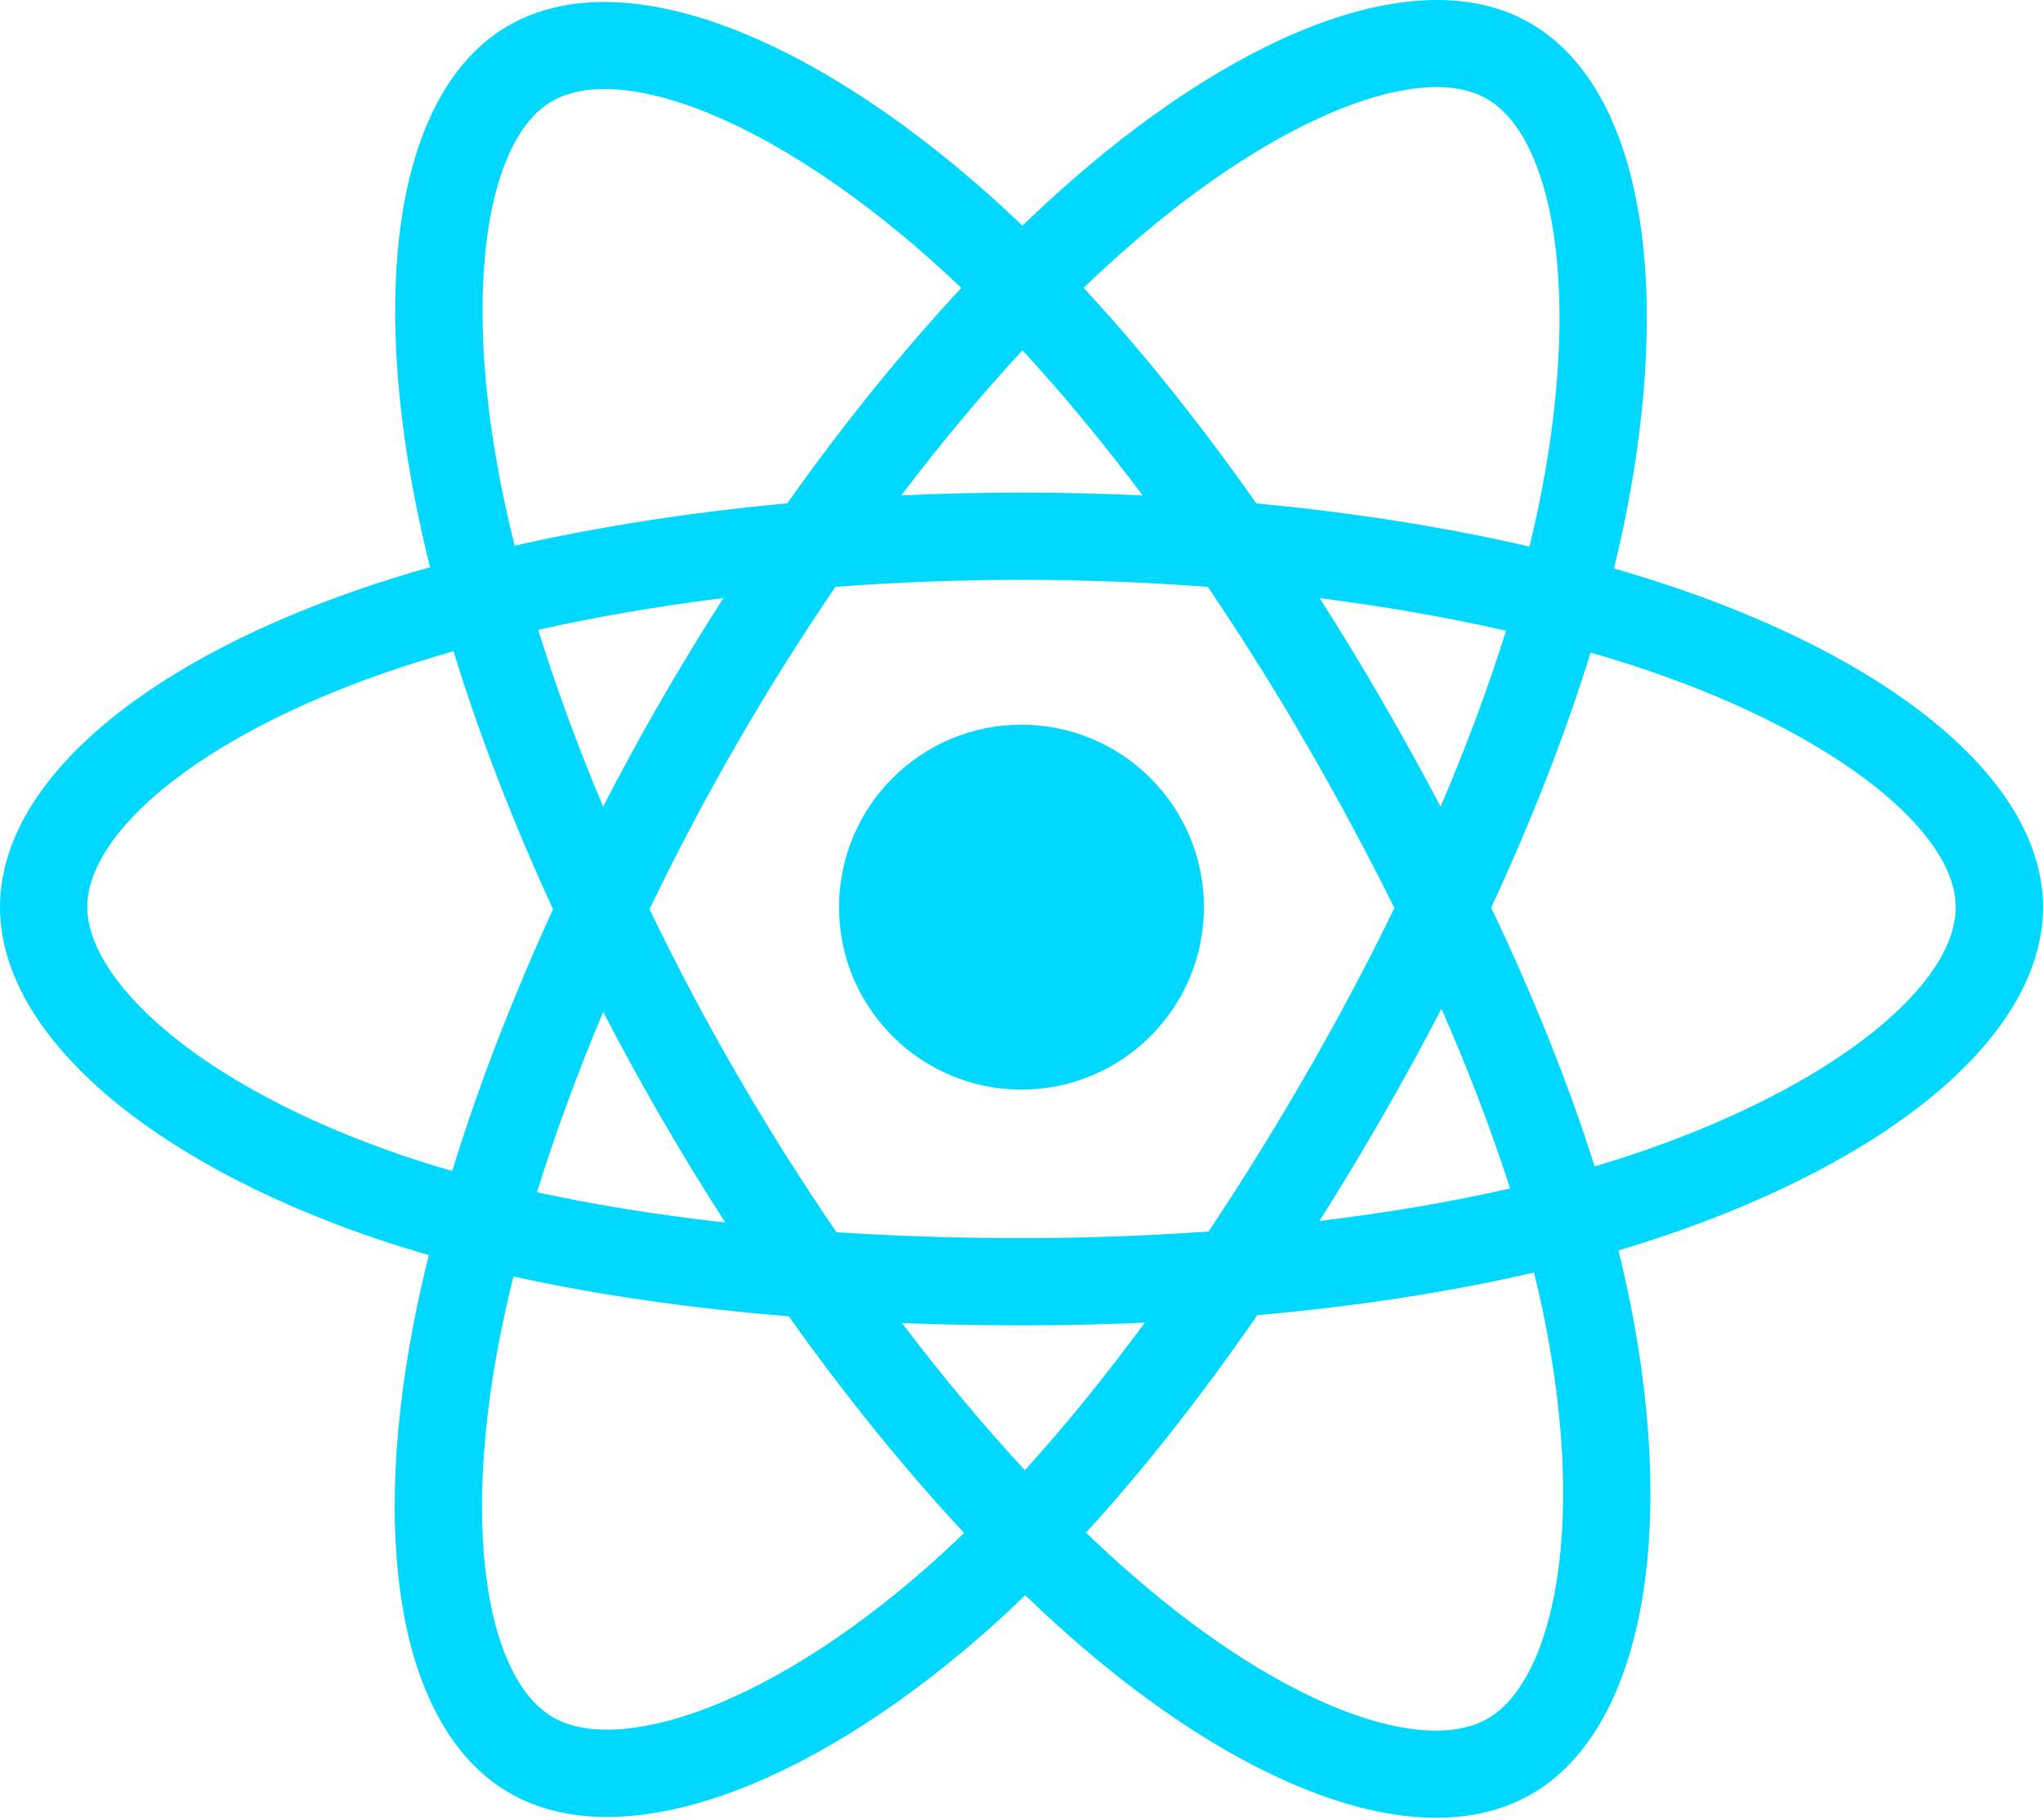
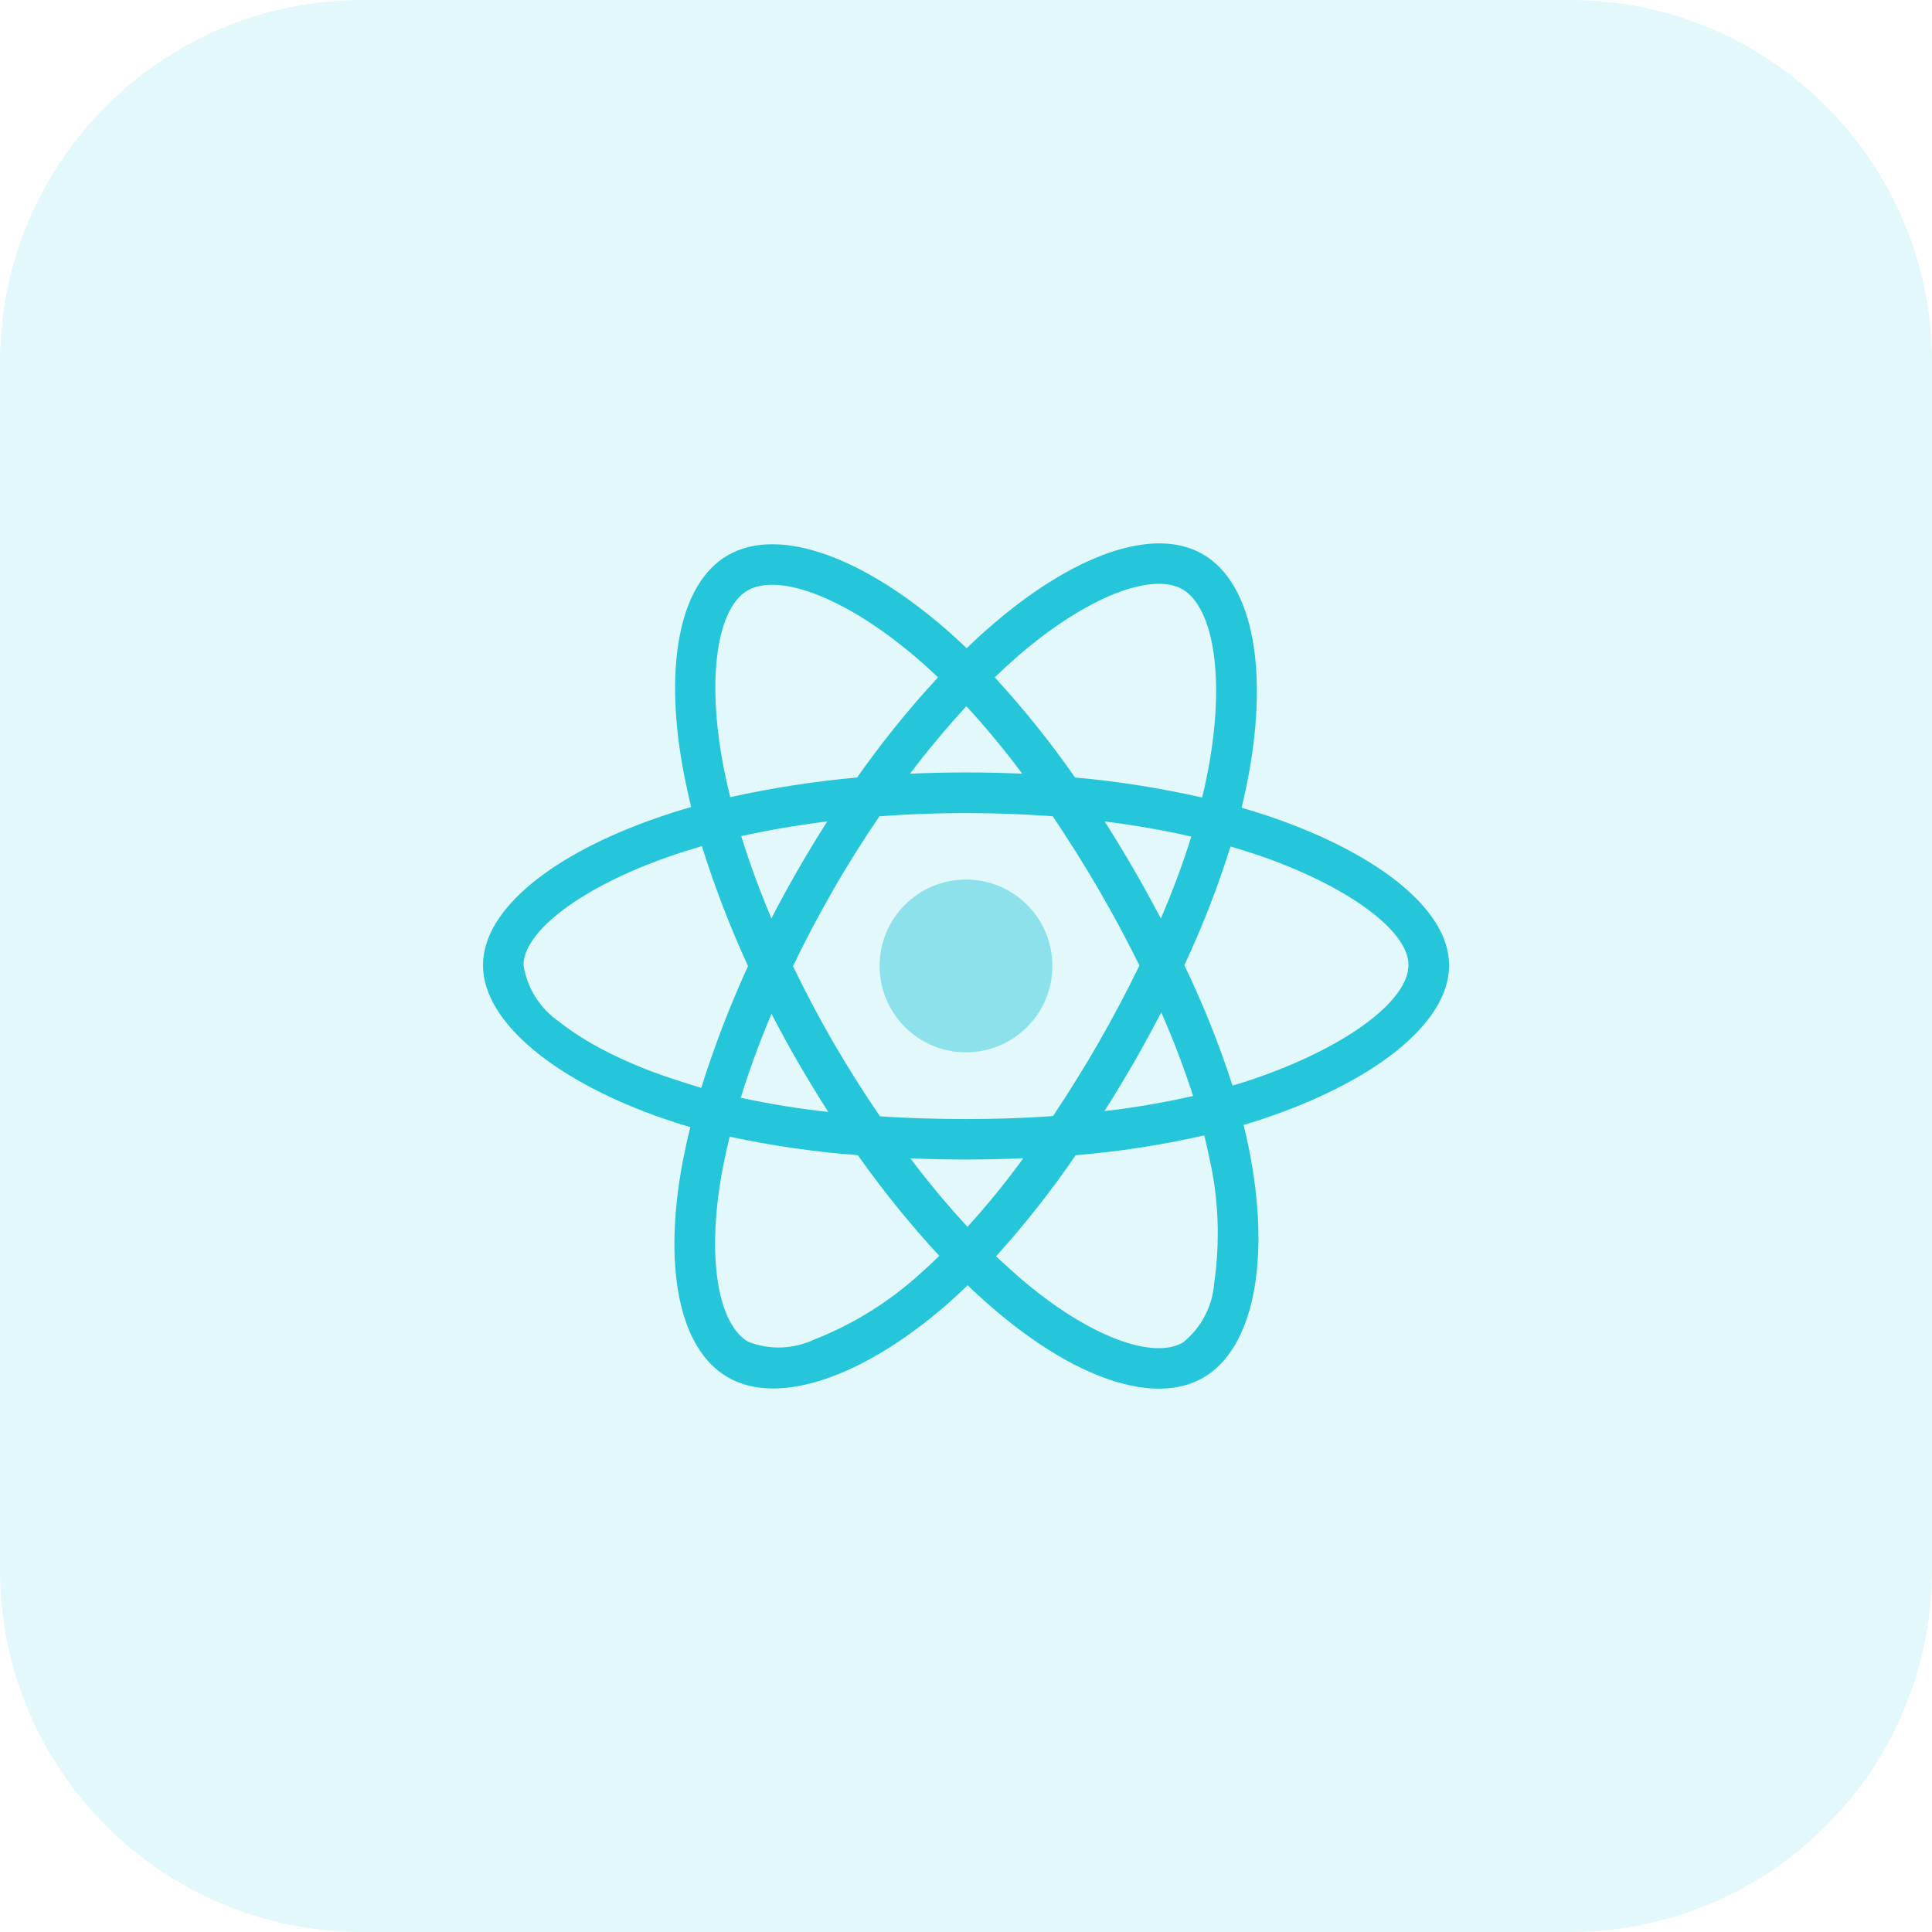
- <svg xmlns="http://www.w3.org/2000/svg" aria-hidden="true" role="img" class="iconify iconify--logos" width="35.93" height="32" preserveAspectRatio="xMidYMid meet" viewBox="0 0 256 228">
-   <path fill="#00D8FF" d="M210.483 73.824a171.49 171.49 0 0 0-8.24-2.597c.465-1.9.893-3.777 1.273-5.621c6.238-30.281 2.16-54.676-11.769-62.708c-13.355-7.7-35.196.329-57.254 19.526a171.23 171.23 0 0 0-6.375 5.848a155.866 155.866 0 0 0-4.241-3.917C100.759 3.829 77.587-4.822 63.673 3.233C50.33 10.957 46.379 33.89 51.995 62.588a170.974 170.974 0 0 0 1.892 8.48c-3.28.932-6.445 1.924-9.474 2.98C17.309 83.498 0 98.307 0 113.668c0 15.865 18.582 31.778 46.812 41.427a145.52 145.52 0 0 0 6.921 2.165a167.467 167.467 0 0 0-2.01 9.138c-5.354 28.2-1.173 50.591 12.134 58.266c13.744 7.926 36.812-.22 59.273-19.855a145.567 145.567 0 0 0 5.342-4.923a168.064 168.064 0 0 0 6.92 6.314c21.758 18.722 43.246 26.282 56.54 18.586c13.731-7.949 18.194-32.003 12.4-61.268a145.016 145.016 0 0 0-1.535-6.842c1.62-.48 3.21-.974 4.76-1.488c29.348-9.723 48.443-25.443 48.443-41.52c0-15.417-17.868-30.326-45.517-39.844Zm-6.365 70.984c-1.4.463-2.836.91-4.3 1.345c-3.24-10.257-7.612-21.163-12.963-32.432c5.106-11 9.31-21.767 12.459-31.957c2.619.758 5.16 1.557 7.61 2.4c23.69 8.156 38.14 20.213 38.14 29.504c0 9.896-15.606 22.743-40.946 31.14Zm-10.514 20.834c2.562 12.94 2.927 24.64 1.23 33.787c-1.524 8.219-4.59 13.698-8.382 15.893c-8.067 4.67-25.32-1.4-43.927-17.412a156.726 156.726 0 0 1-6.437-5.87c7.214-7.889 14.423-17.06 21.459-27.246c12.376-1.098 24.068-2.894 34.671-5.345a134.17 134.17 0 0 1 1.386 6.193ZM87.276 214.515c-7.882 2.783-14.16 2.863-17.955.675c-8.075-4.657-11.432-22.636-6.853-46.752a156.923 156.923 0 0 1 1.869-8.499c10.486 2.32 22.093 3.988 34.498 4.994c7.084 9.967 14.501 19.128 21.976 27.15a134.668 134.668 0 0 1-4.877 4.492c-9.933 8.682-19.886 14.842-28.658 17.94ZM50.35 144.747c-12.483-4.267-22.792-9.812-29.858-15.863c-6.35-5.437-9.555-10.836-9.555-15.216c0-9.322 13.897-21.212 37.076-29.293c2.813-.98 5.757-1.905 8.812-2.773c3.204 10.42 7.406 21.315 12.477 32.332c-5.137 11.18-9.399 22.249-12.634 32.792a134.718 134.718 0 0 1-6.318-1.979Zm12.378-84.26c-4.811-24.587-1.616-43.134 6.425-47.789c8.564-4.958 27.502 2.111 47.463 19.835a144.318 144.318 0 0 1 3.841 3.545c-7.438 7.987-14.787 17.08-21.808 26.988c-12.04 1.116-23.565 2.908-34.161 5.309a160.342 160.342 0 0 1-1.76-7.887Zm110.427 27.268a347.8 347.8 0 0 0-7.785-12.803c8.168 1.033 15.994 2.404 23.343 4.08c-2.206 7.072-4.956 14.465-8.193 22.045a381.151 381.151 0 0 0-7.365-13.322Zm-45.032-43.861c5.044 5.465 10.096 11.566 15.065 18.186a322.04 322.04 0 0 0-30.257-.006c4.974-6.559 10.069-12.652 15.192-18.18ZM82.802 87.83a323.167 323.167 0 0 0-7.227 13.238c-3.184-7.553-5.909-14.98-8.134-22.152c7.304-1.634 15.093-2.97 23.209-3.984a321.524 321.524 0 0 0-7.848 12.897Zm8.081 65.352c-8.385-.936-16.291-2.203-23.593-3.793c2.26-7.3 5.045-14.885 8.298-22.6a321.187 321.187 0 0 0 7.257 13.246c2.594 4.48 5.28 8.868 8.038 13.147Zm37.542 31.03c-5.184-5.592-10.354-11.779-15.403-18.433c4.902.192 9.899.29 14.978.29c5.218 0 10.376-.117 15.453-.343c-4.985 6.774-10.018 12.97-15.028 18.486Zm52.198-57.817c3.422 7.8 6.306 15.345 8.596 22.52c-7.422 1.694-15.436 3.058-23.88 4.071a382.417 382.417 0 0 0 7.859-13.026a347.403 347.403 0 0 0 7.425-13.565Zm-16.898 8.101a358.557 358.557 0 0 1-12.281 19.815a329.4 329.4 0 0 1-23.444.823c-7.967 0-15.716-.248-23.178-.732a310.202 310.202 0 0 1-12.513-19.846h.001a307.41 307.41 0 0 1-10.923-20.627a310.278 310.278 0 0 1 10.89-20.637l-.001.001a307.318 307.318 0 0 1 12.413-19.761c7.613-.576 15.42-.876 23.31-.876H128c7.926 0 15.743.303 23.354.883a329.357 329.357 0 0 1 12.335 19.695a358.489 358.489 0 0 1 11.036 20.54a329.472 329.472 0 0 1-11 20.722Zm22.56-122.124c8.572 4.944 11.906 24.881 6.52 51.026c-.344 1.668-.73 3.367-1.15 5.09c-10.622-2.452-22.155-4.275-34.23-5.408c-7.034-10.017-14.323-19.124-21.64-27.008a160.789 160.789 0 0 1 5.888-5.4c18.9-16.447 36.564-22.941 44.612-18.3ZM128 90.808c12.625 0 22.86 10.235 22.86 22.86s-10.235 22.86-22.86 22.86s-22.86-10.235-22.86-22.86s10.235-22.86 22.86-22.86Z" />
+ <svg xmlns="http://www.w3.org/2000/svg" enable-background="new 0 0 32 32" viewBox="0 0 32 32" id="react">
+   <path fill="#E3F8FA" d="M26,32H6c-3.314,0-6-2.686-6-6V6c0-3.314,2.686-6,6-6h20c3.314,0,6,2.686,6,6v20C32,29.314,29.314,32,26,32z" />
+   <path fill="#8CE1EB" d="M16,14.568c-0.791,0-1.431,0.641-1.431,1.431c0,0.791,0.641,1.431,1.431,1.431s1.431-0.641,1.431-1.431C17.431,15.209,16.791,14.568,16,14.568z" />
+   <path fill="#26C6DA" d="M11.009,18.534c0.141,0.047,0.281,0.094,0.425,0.135c-0.047,0.187-0.087,0.372-0.125,0.563c-0.328,1.735-0.072,3.109,0.747,3.581c0.844,0.487,2.263-0.013,3.644-1.222c0.109-0.097,0.219-0.197,0.328-0.303c0.137,0.135,0.281,0.263,0.425,0.387c1.337,1.15,2.659,1.615,3.476,1.144c0.844-0.487,1.119-1.965,0.763-3.765c-0.028-0.137-0.059-0.278-0.094-0.422c0.1-0.028,0.197-0.059,0.294-0.091c1.803-0.597,3.11-1.563,3.11-2.553c0-0.947-1.231-1.865-2.931-2.45v-0.001c-0.169-0.056-0.337-0.109-0.506-0.159c0.028-0.115,0.053-0.231,0.078-0.347c0.385-1.862,0.131-3.359-0.722-3.853c-0.822-0.472-2.163,0.019-3.519,1.2c-0.135,0.115-0.265,0.237-0.391,0.359c-0.085-0.081-0.172-0.163-0.259-0.241c-1.422-1.263-2.847-1.794-3.7-1.297c-0.819,0.475-1.063,1.885-0.719,3.646c0.035,0.175,0.072,0.347,0.115,0.522c-0.2,0.056-0.397,0.119-0.581,0.185C9.196,14.131,8,15.043,8,15.987C8,16.962,9.274,17.94,11.009,18.534z M15.259,21.08c-0.515,0.472-1.113,0.847-1.763,1.103c-0.347,0.165-0.747,0.181-1.103,0.041c-0.497-0.287-0.703-1.391-0.422-2.875c0.035-0.175,0.072-0.35,0.115-0.522c0.7,0.15,1.406,0.253,2.122,0.306c0.413,0.585,0.865,1.144,1.35,1.668C15.459,20.898,15.359,20.992,15.259,21.08L15.259,21.08z M19.228,15.212c-0.147-0.275-0.297-0.55-0.453-0.819c-0.153-0.265-0.313-0.528-0.478-0.787c0.503,0.063,0.985,0.147,1.435,0.25C19.587,14.319,19.419,14.769,19.228,15.212z M19.234,16.768c0.2,0.453,0.375,0.913,0.528,1.385c-0.485,0.109-0.975,0.194-1.469,0.25c0.169-0.263,0.328-0.531,0.485-0.8C18.937,17.327,19.087,17.049,19.234,16.768z M18.873,15.991c-0.209,0.431-0.435,0.856-0.675,1.275c-0.237,0.415-0.491,0.819-0.756,1.219c-0.465,0.035-0.95,0.05-1.441,0.05c-0.491,0-0.965-0.015-1.425-0.044c-0.272-0.397-0.528-0.803-0.769-1.218c-0.241-0.415-0.463-0.837-0.672-1.269h-0.001c0.206-0.431,0.431-0.853,0.669-1.269c0.237-0.415,0.494-0.819,0.763-1.215c0.469-0.035,0.947-0.053,1.435-0.053s0.969,0.019,1.435,0.053c0.265,0.394,0.519,0.797,0.759,1.209C18.436,15.141,18.66,15.563,18.873,15.991z M13.221,14.399c-0.153,0.265-0.303,0.537-0.444,0.812c-0.197-0.465-0.362-0.921-0.5-1.362c0.45-0.1,0.928-0.181,1.425-0.244C13.537,13.865,13.375,14.13,13.221,14.399z M12.778,16.792L12.778,16.792c0.144,0.275,0.291,0.547,0.447,0.816c0.159,0.272,0.322,0.544,0.494,0.809c-0.487-0.053-0.972-0.131-1.45-0.235C12.406,17.733,12.578,17.268,12.778,16.792z M16.025,20.32L16.025,20.32c-0.319-0.343-0.637-0.724-0.947-1.134c0.3,0.013,0.609,0.019,0.922,0.019c0.322,0,0.637-0.006,0.95-0.022C16.663,19.579,16.354,19.958,16.025,20.32z M20.11,21.259L20.11,21.259c-0.029,0.381-0.216,0.737-0.516,0.977c-0.497,0.287-1.556-0.087-2.7-1.069c-0.131-0.113-0.263-0.235-0.397-0.359c0.478-0.528,0.919-1.087,1.319-1.674c0.715-0.059,1.428-0.169,2.131-0.328c0.031,0.128,0.059,0.256,0.085,0.381C20.186,19.862,20.21,20.565,20.11,21.259z M20.382,14.021c0.163,0.047,0.319,0.097,0.469,0.147c1.456,0.5,2.478,1.244,2.478,1.813c0,0.613-1.091,1.403-2.65,1.918c-0.087,0.028-0.175,0.056-0.265,0.081c-0.219-0.681-0.487-1.347-0.797-1.994C19.916,15.349,20.17,14.693,20.382,14.021z M16.84,10.884L16.84,10.884c1.163-1.012,2.247-1.409,2.742-1.125c0.528,0.303,0.731,1.528,0.4,3.137c-0.022,0.106-0.044,0.209-0.072,0.313c-0.694-0.156-1.397-0.269-2.103-0.331c-0.406-0.581-0.85-1.137-1.331-1.659C16.597,11.103,16.715,10.993,16.84,10.884z M16.006,11.697c0.328,0.356,0.637,0.731,0.925,1.118c-0.619-0.028-1.241-0.028-1.859,0C15.378,12.412,15.694,12.037,16.006,11.697z M12.381,9.781C12.907,9.475,14.072,9.912,15.3,11c0.078,0.069,0.156,0.144,0.237,0.219c-0.485,0.522-0.931,1.078-1.341,1.659c-0.706,0.063-1.406,0.172-2.1,0.325c-0.041-0.159-0.075-0.322-0.109-0.485C11.693,11.206,11.887,10.065,12.381,9.781z M11.084,14.187c0.178-0.063,0.359-0.119,0.541-0.172c0.213,0.678,0.469,1.344,0.765,1.987c-0.3,0.653-0.559,1.328-0.775,2.015l-0.001,0.001c-0.131-0.037-0.259-0.078-0.387-0.122c-0.665-0.209-1.422-0.541-1.969-0.975c-0.315-0.219-0.528-0.556-0.587-0.935C8.672,15.415,9.659,14.683,11.084,14.187z" />
</svg>
